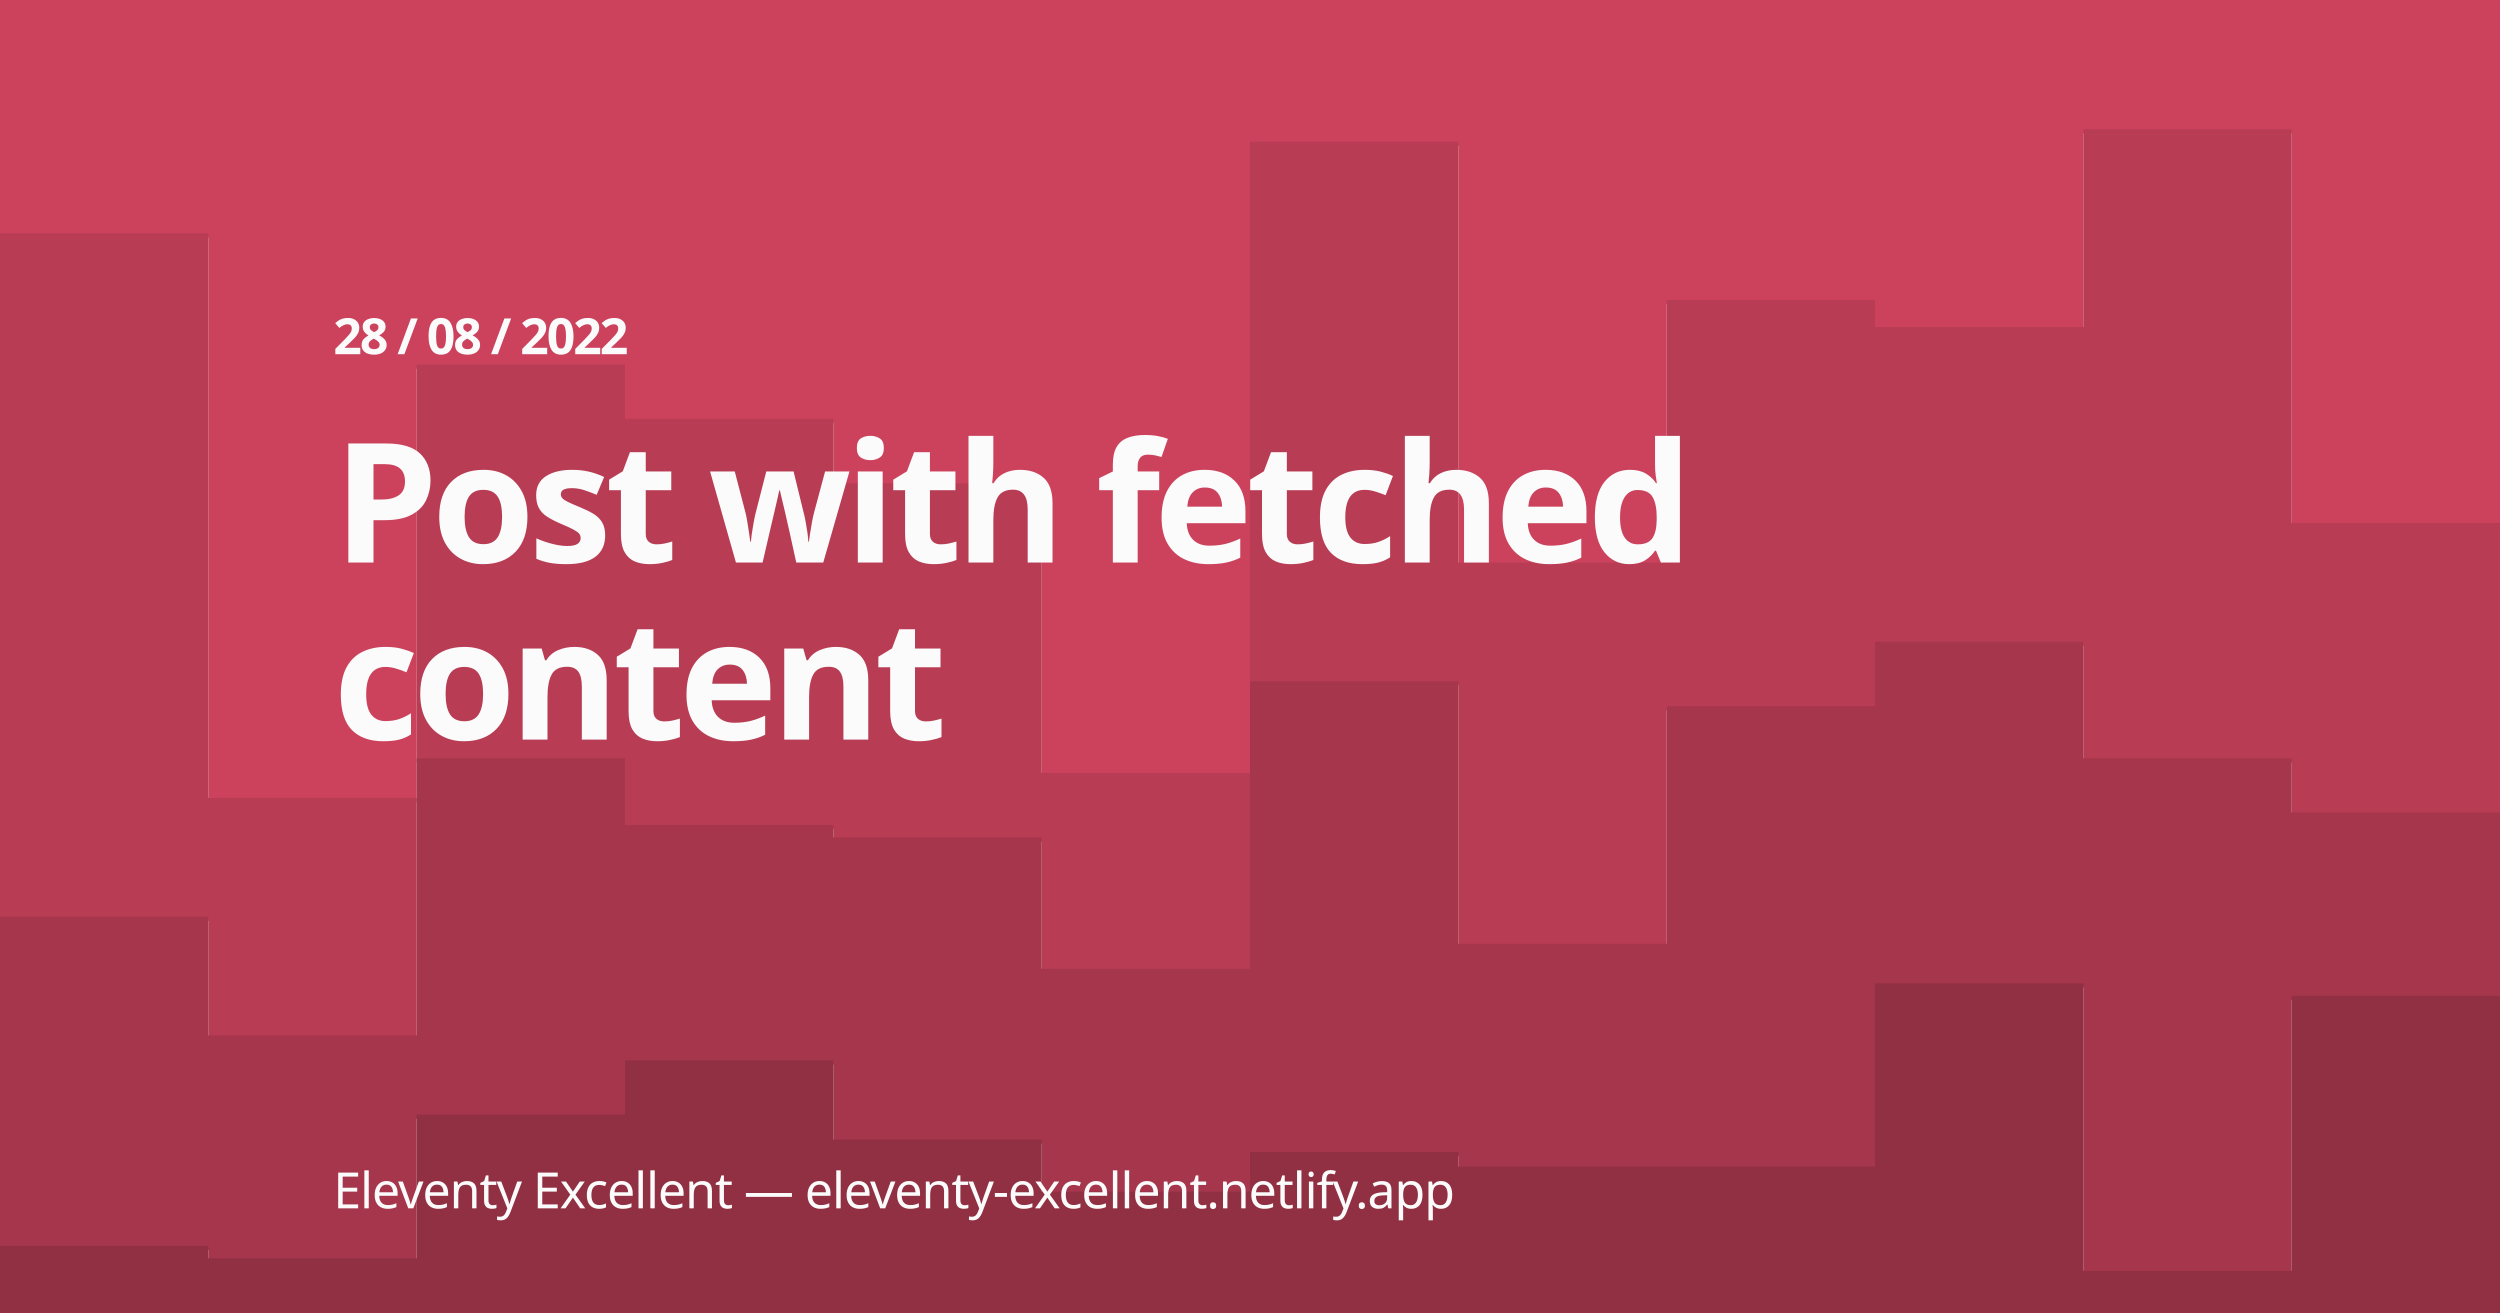
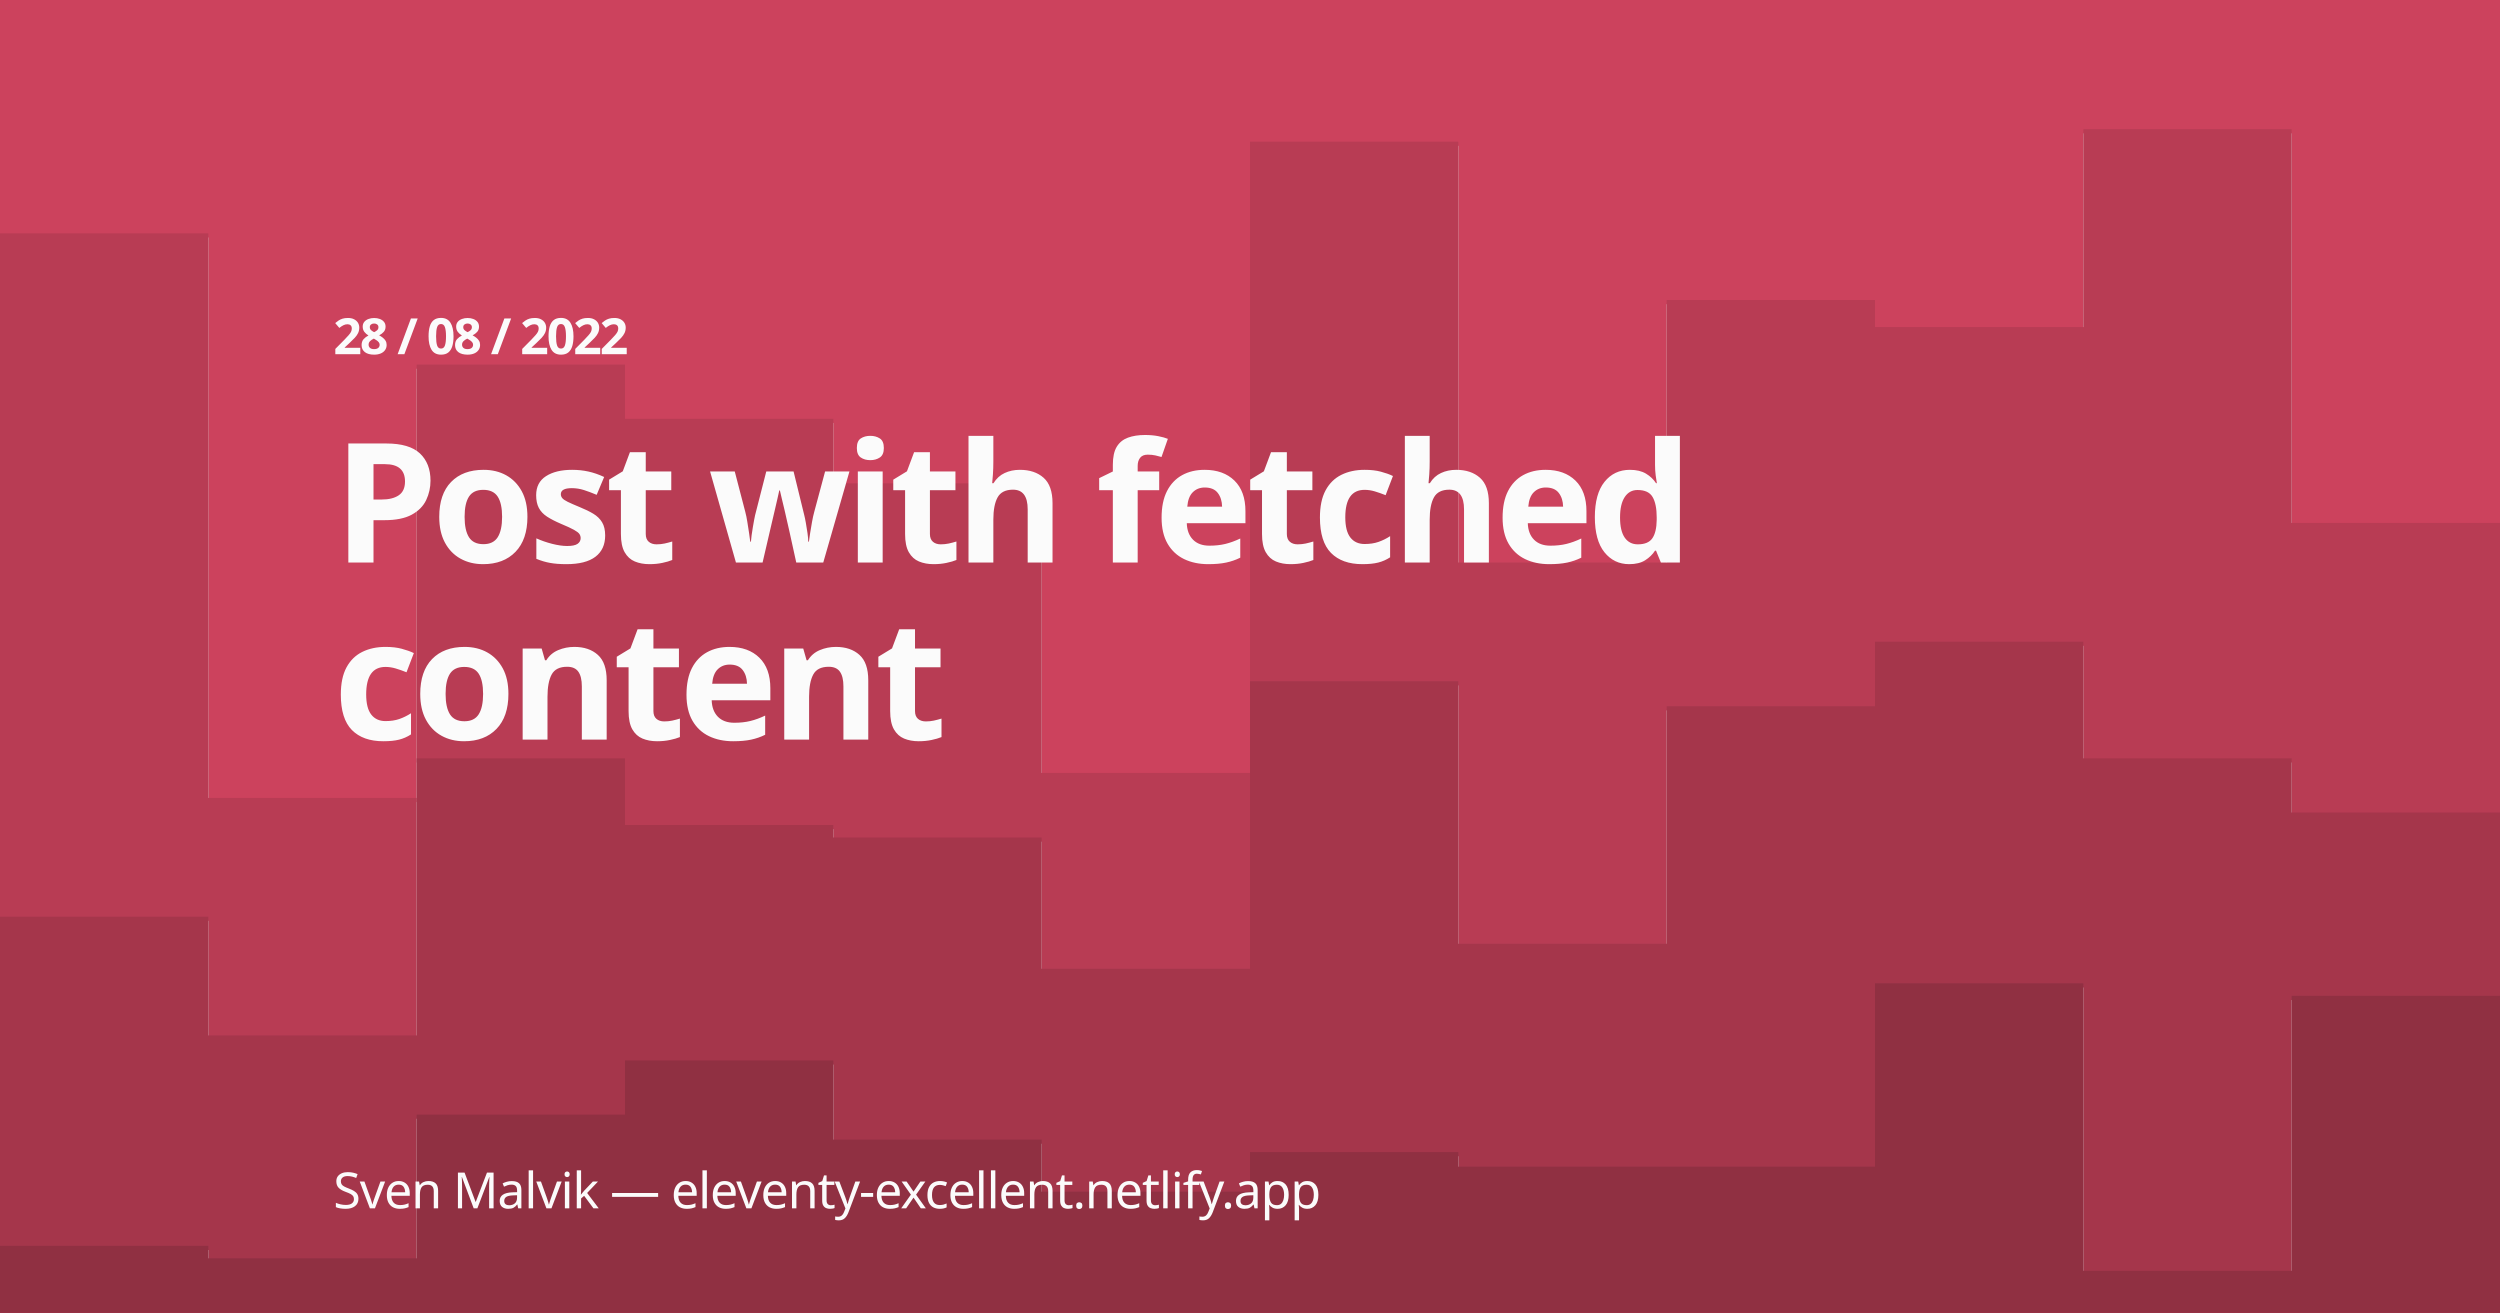
<svg xmlns="http://www.w3.org/2000/svg" width="1200" height="630" viewBox="0 0 1200 630" version="1.1">
  <g viewBox="0 0 1200 630" width="1200" height="630">
    <path d="M0 114L100 114L100 385L200 385L200 177L300 177L300 203L400 203L400 234L500 234L500 373L600 373L600 70L700 70L700 272L800 272L800 146L900 146L900 159L1000 159L1000 64L1100 64L1100 253L1200 253L1200 58L1200 0L1200 0L1100 0L1100 0L1000 0L1000 0L900 0L900 0L800 0L800 0L700 0L700 0L600 0L600 0L500 0L500 0L400 0L400 0L300 0L300 0L200 0L200 0L100 0L100 0L0 0Z" fill="#dd4462" />
    <path d="M0 442L100 442L100 499L200 499L200 366L300 366L300 398L400 398L400 404L500 404L500 467L600 467L600 329L700 329L700 455L800 455L800 341L900 341L900 310L1000 310L1000 366L1100 366L1100 392L1200 392L1200 348L1200 56L1200 251L1100 251L1100 62L1000 62L1000 157L900 157L900 144L800 144L800 270L700 270L700 68L600 68L600 371L500 371L500 232L400 232L400 201L300 201L300 175L200 175L200 383L100 383L100 112L0 112Z" fill="#c73d58" />
    <path d="M0 600L100 600L100 606L200 606L200 537L300 537L300 511L400 511L400 549L500 549L500 574L600 574L600 555L700 555L700 562L800 562L800 562L900 562L900 474L1000 474L1000 612L1100 612L1100 480L1200 480L1200 455L1200 346L1200 390L1100 390L1100 364L1000 364L1000 308L900 308L900 339L800 339L800 453L700 453L700 327L600 327L600 465L500 465L500 402L400 402L400 396L300 396L300 364L200 364L200 497L100 497L100 440L0 440Z" fill="#b1364e" />
    <path d="M0 631L100 631L100 631L200 631L200 631L300 631L300 631L400 631L400 631L500 631L500 631L600 631L600 631L700 631L700 631L800 631L800 631L900 631L900 631L1000 631L1000 631L1100 631L1100 631L1200 631L1200 631L1200 453L1200 478L1100 478L1100 610L1000 610L1000 472L900 472L900 560L800 560L800 560L700 560L700 553L600 553L600 572L500 572L500 547L400 547L400 509L300 509L300 535L200 535L200 604L100 604L100 598L0 598Z" fill="#9a3044" />
  </g>
  <rect id="bg" width="100%" height="100%" opacity="0.1" fill="#343434" />
  <text font-family="'Inclusive Sans', Ubuntu, sans-serif" font-size="24" font-weight="900" fill="#FBFBFB" letter-spacing="-1">
    <tspan x="160" y="170">
      28 / 08 / 2022
    </tspan>
  </text>
  <text id="text" font-family="'Red Hat Display', Ubuntu, sans-serif" font-size="80" font-weight="900" fill="#FBFBFB" letter-spacing="-3">
    <tspan x="160" y="270"> Post with fetched </tspan>
    <tspan x="160" y="355"> content </tspan>
  </text>
  <text font-family="'Inclusive Sans', Ubuntu, sans-serif" font-size="24" font-weight="500" fill="#FBFBFB" letter-spacing="-0.5">
-     <tspan x="160" y="580">Eleventy Excellent — eleventy-excellent.netlify.app</tspan>
+     <tspan x="160" y="580">Sven Malvik — eleventy-excellent.netlify.app</tspan>
  </text>
</svg>
